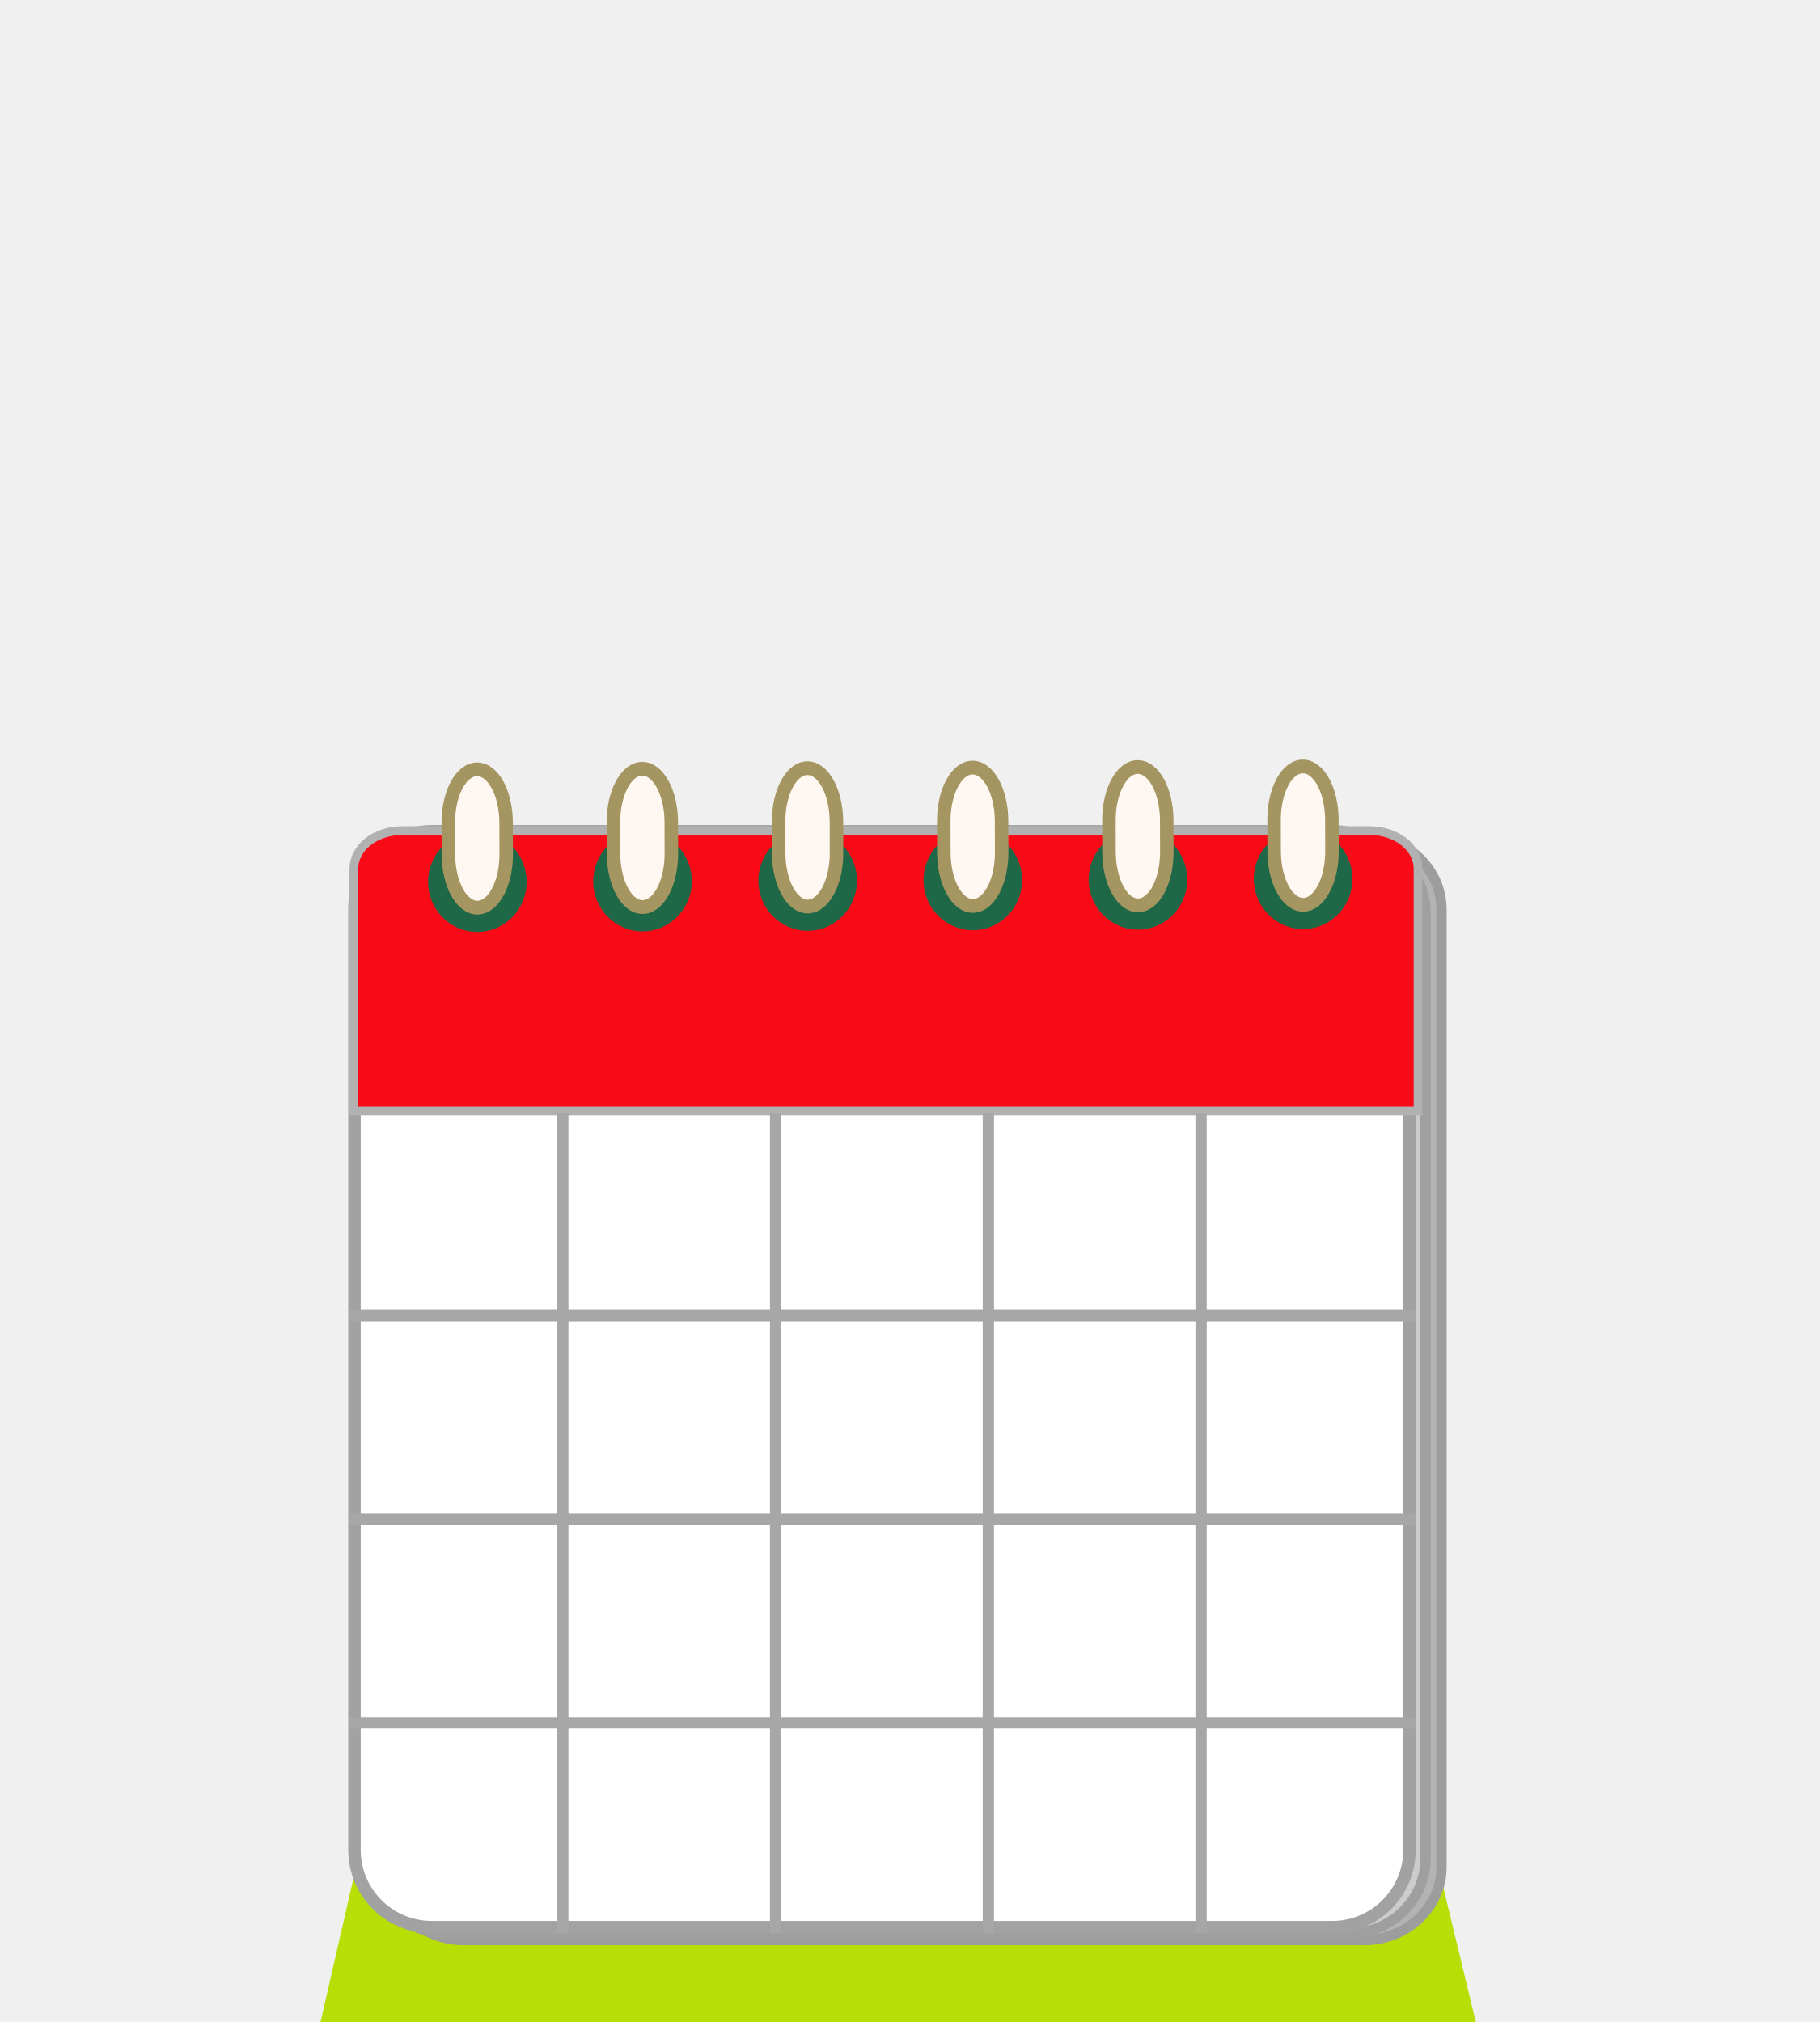
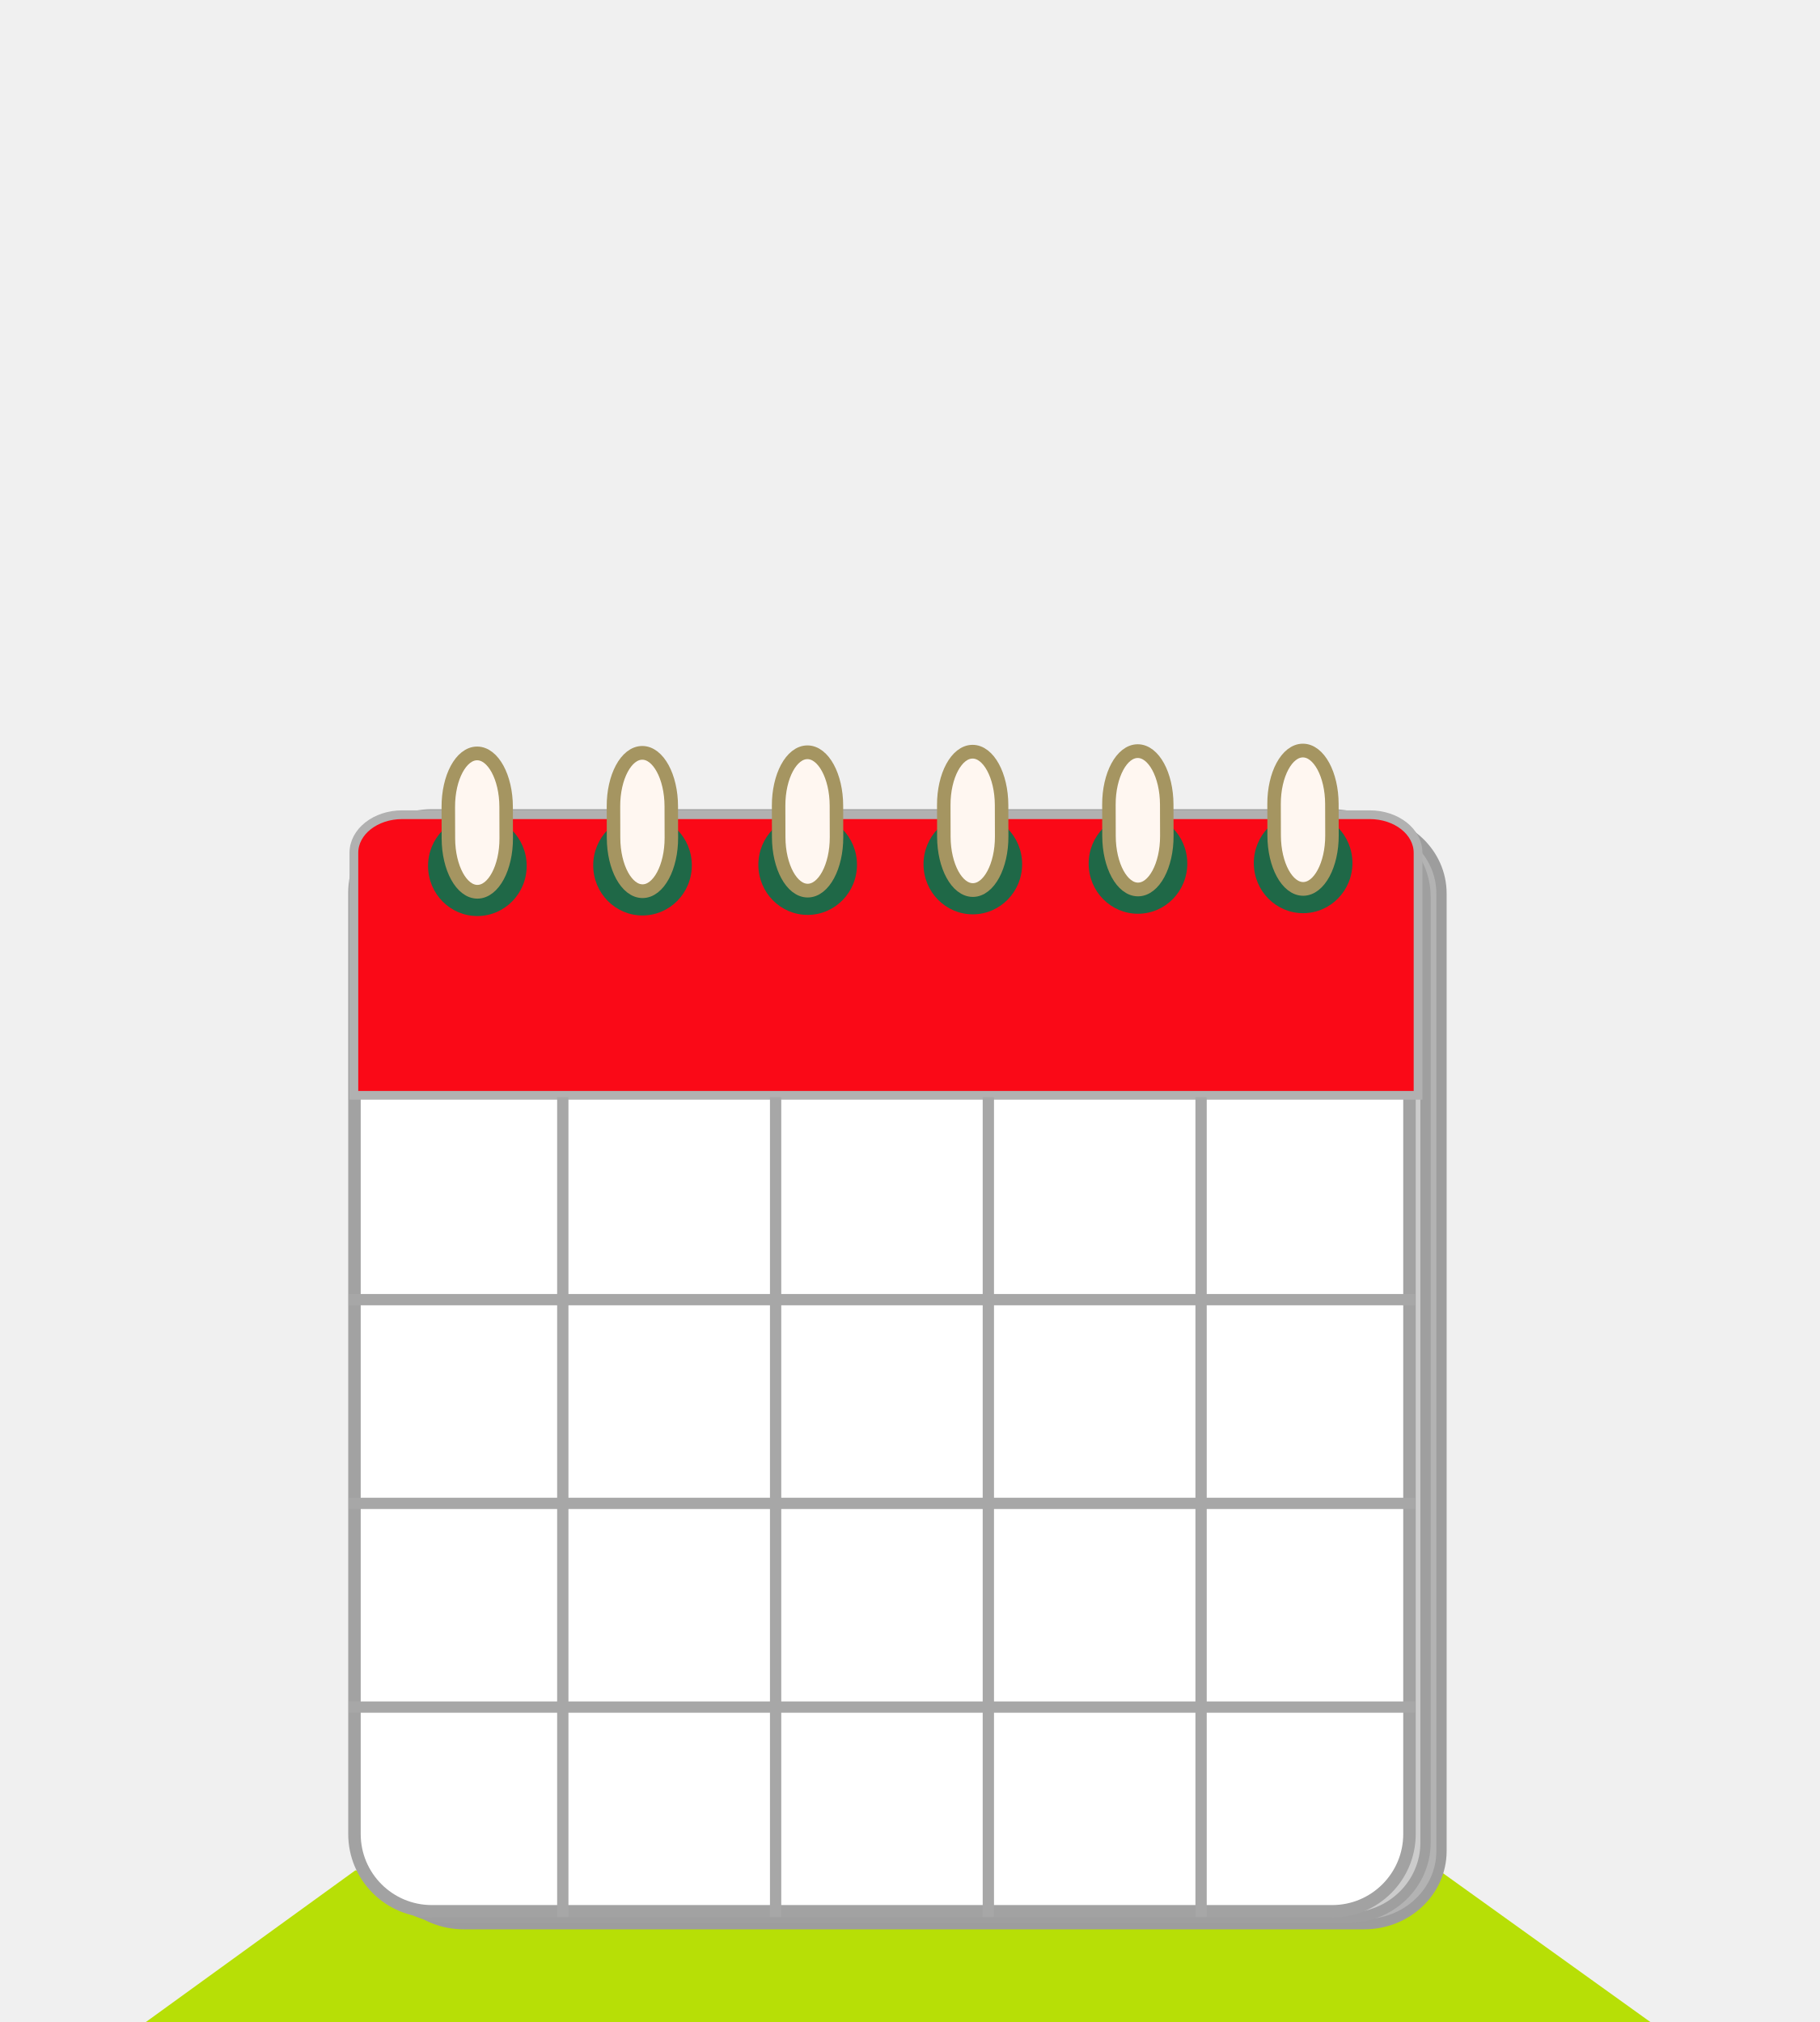
<svg xmlns="http://www.w3.org/2000/svg" xmlns:xlink="http://www.w3.org/1999/xlink" width="81" height="90" viewBox="0 0 21.431 23.812" version="1.1" id="svg2787">
  <defs id="defs2784">
    <linearGradient xlink:href="#linearGradient29522" id="linearGradient31309" gradientUnits="userSpaceOnUse" gradientTransform="matrix(0.7932409,-0.6089079,0.7932409,0.6089079,4.892518,-8.867114)" x1="14.228" y1="-29.19" x2="3.659" y2="-18.62" />
    <linearGradient id="linearGradient29522">
      <stop style="stop-color:#d4a125;stop-opacity:1;" offset="0" id="stop29518" />
      <stop style="stop-color:#edd495;stop-opacity:1;" offset="1" id="stop29520" />
    </linearGradient>
    <linearGradient xlink:href="#linearGradient29522" id="linearGradient31385" gradientUnits="userSpaceOnUse" gradientTransform="matrix(-0.7932409,-0.6089079,-0.7932409,0.6089079,5.107999,-8.867114)" x1="14.228" y1="-29.19" x2="3.659" y2="-18.62" />
    <linearGradient xlink:href="#linearGradient29522" id="linearGradient29605" gradientUnits="userSpaceOnUse" gradientTransform="matrix(0.8001375,-0.6190755,0.8001375,0.6190755,17.50946,-0.3688092)" x1="14.228" y1="-29.19" x2="3.659" y2="-18.62" />
    <linearGradient xlink:href="#linearGradient46593" id="linearGradient46786" gradientUnits="userSpaceOnUse" gradientTransform="matrix(-1,0,0.1142178,1,84.33594,-0.9323136)" x1="38.735" y1="16.525" x2="36.687" y2="15.723" />
    <linearGradient id="linearGradient46593">
      <stop style="stop-color:#c2c1c1;stop-opacity:1;" offset="0" id="stop46589" />
      <stop style="stop-color:#555353;stop-opacity:1;" offset="1" id="stop46591" />
    </linearGradient>
    <linearGradient xlink:href="#linearGradient46593" id="linearGradient46595" x1="37.41" y1="15.85" x2="38.662" y2="16.648" gradientUnits="userSpaceOnUse" gradientTransform="translate(-0.05000255,-0.2000102)" />
  </defs>
  <g id="layer1">
    <g id="g117847" transform="translate(-85.68201,-18.42902)">
      <path id="rect29651" style="fill:#b89644;fill-opacity:1;fill-rule:evenodd;stroke-width:0.253" d="m -35.605,27.319 c -0.493,-1e-6 -0.985,0.145 -1.362,0.435 l -11.147,8.557 h 0.002 V 52.708 h 25.015 V 36.311 h 0.002 L -34.243,27.754 c -0.377,-0.29 -0.87,-0.435 -1.363,-0.435 z" />
      <rect style="mix-blend-mode:multiply;fill:#ddd3d3;fill-opacity:1;fill-rule:evenodd;stroke-width:0.259" id="rect31549-1" width="22.808" height="19.408" x="-46.973" y="31.063" />
      <rect style="fill:#ffffff;fill-rule:evenodd;stroke-width:0.265" id="rect31549" width="22.101" height="20.893" x="-46.656" y="31.253" />
      <text xml:space="preserve" style="font-style:normal;font-weight:normal;font-size:15.525px;line-height:1.25;font-family:sans-serif;fill:#000000;fill-opacity:1;stroke:none;stroke-width:0.243" x="-31.271" y="52.283" id="text33454" transform="matrix(0.9981024,0.2998089,-0.2238531,0.9346605,0,0)">
        <tspan id="tspan33452" style="font-style:normal;font-variant:normal;font-weight:bold;font-stretch:normal;font-size:15.525px;font-family:Amiri;-inkscape-font-specification:'Amiri Bold';fill:#ff2e2e;fill-opacity:1;stroke-width:0.243" x="-31.271" y="52.283">@</tspan>
      </text>
      <path id="path31562" style="mix-blend-mode:normal;fill:#c5a761;fill-opacity:1;stroke:#000000;stroke-width:0;stroke-linecap:butt;stroke-linejoin:miter;stroke-dasharray:none;stroke-opacity:1" d="m -24.548,36.496 -11.088,7.975 -11.019,-7.925 v 2.948 l 9.954,8.797 h 1.995 l -0.003,-0.05 h 0.208 l 9.953,-8.798 z" />
      <g id="g31560" transform="matrix(1,0,0,0.991651,-40.60526,66.98862)">
        <g id="g31553">
          <path id="rect29033-76-4" style="fill:url(#linearGradient31309);fill-opacity:1;fill-rule:evenodd;stroke-width:0.295" d="m -7.509,-30.936 v 16.535 c 0.453,10e-7 0.906,-0.133 1.253,-0.399 l 10.25,-7.868 -10.25,-7.868 c -0.347,-0.266 -0.8,-0.399 -1.253,-0.399 z" />
          <path id="rect29033-76-4-0" style="fill:url(#linearGradient31385);fill-opacity:1;fill-rule:evenodd;stroke-width:0.295" d="m 17.51,-30.936 v 16.535 c -0.453,10e-7 -0.906,-0.133 -1.253,-0.399 L 6.007,-22.668 16.257,-30.537 c 0.347,-0.266 0.8,-0.399 1.253,-0.399 z" />
        </g>
        <path id="rect29033-76-0" style="fill:#b89644;fill-opacity:1;fill-rule:evenodd;stroke-width:0.319" d="m 5,-23.668 c -0.473,-1e-6 -0.945,0.149 -1.307,0.448 l -10.696,8.82 H 17.003 L 6.307,-23.221 C 5.945,-23.519 5.473,-23.668 5,-23.668 Z" />
        <path id="rect29033-76" style="fill:url(#linearGradient29605);fill-opacity:1;fill-rule:evenodd;stroke-width:0.299" d="m 5,-22.806 c -0.457,-1e-6 -0.913,0.135 -1.264,0.406 l -10.339,8 H 16.603 L 6.264,-22.4 c -0.35,-0.271 -0.807,-0.406 -1.264,-0.406 z" />
      </g>
    </g>
    <g id="g40648" transform="matrix(0.6203722,0,0,0.6203722,-15.07772,3.625567)">
      <g id="g46807" style="fill:#808080" transform="matrix(0.8638002,0,0,0.8638002,-23.13867,10.65341)">
        <path id="rect43430-7" style="fill:#808080;fill-opacity:1;fill-rule:evenodd;stroke:url(#linearGradient46786);stroke-width:0.1;stroke-dasharray:none;stroke-opacity:1" d="m 47.136,13.176 v 0 c 0,0 -0.571,0.7 -0.317,1.014 l 1.591,1.967 c 0.254,0.314 0.607,0.491 0.872,0.341 v 0 c 0.264,-0.15 0.264,-0.526 0.082,-0.881 l -1.136,-2.224 c -0.182,-0.355 -1.092,-0.217 -1.092,-0.217 z" />
        <g id="g46801" transform="rotate(3.850476,48.01264,-10.5533)" style="fill:#808080">
          <path id="rect43430" style="fill:#808080;fill-opacity:1;fill-rule:evenodd;stroke:url(#linearGradient46595);stroke-width:0.1;stroke-dasharray:none;stroke-opacity:1" d="m 38.761,13.909 v 0 c 0,0 0.651,0.7 0.433,1.014 l -1.366,1.967 c -0.218,0.314 -0.551,0.491 -0.833,0.341 v 0 C 36.714,17.081 36.671,16.705 36.812,16.35 l 0.882,-2.224 c 0.141,-0.355 1.067,-0.217 1.067,-0.217 z" />
          <path style="fill:#808080;fill-opacity:1;stroke:#848181;stroke-width:0;stroke-linecap:round;stroke-linejoin:round;stroke-miterlimit:8;stroke-dasharray:none;stroke-opacity:1;paint-order:fill markers stroke;stop-color:#000000" d="m 37.883,14.871 c -0.189,-0.006 -0.261,0.38 -0.548,0.88 -0.306,0.532 -0.655,1.059 -0.249,1.343 0.204,0.142 0.451,-0.552 0.626,-1.115 0.178,-0.572 0.319,-1.104 0.171,-1.108 z" id="path46587" />
        </g>
      </g>
      <circle style="fill:none;fill-rule:evenodd;stroke:#f70e1e;stroke-width:1.613;stroke-dasharray:none;stroke-opacity:1" id="path42262" cx="13.229" cy="15.836" r="7.644" />
      <g id="g46839" transform="matrix(0.8638002,0,0,0.8638002,-23.13867,10.55342)">
        <path style="fill:none;fill-opacity:1;stroke:#7a7a7a;stroke-width:0.867;stroke-linecap:round;stroke-linejoin:round;stroke-miterlimit:8;stroke-dasharray:none;stroke-opacity:1;paint-order:fill markers stroke;stop-color:#000000" d="m 42.366,-11.594 c -4.4,0 -5.564,1.594 -5.514,2.244 0.05,0.65 0.697,0.876 0.7,1.6 0.003,0.724 -1.65,1.25 -2.05,1.25" id="path42792" />
        <path style="fill:none;fill-opacity:1;stroke:#7a7a7a;stroke-width:0.867;stroke-linecap:round;stroke-linejoin:round;stroke-miterlimit:8;stroke-dasharray:none;stroke-opacity:1;paint-order:fill markers stroke;stop-color:#000000" d="m 42.376,-11.593 c 4.4,0 5.462,1.592 5.412,2.242 -0.05,0.65 -0.697,0.876 -0.7,1.6 -0.003,0.724 1.65,1.25 2.05,1.25" id="path42792-4" />
      </g>
      <g id="g47571" transform="matrix(0.8638002,0,0,0.8638002,-23.13867,18.24988)">
        <g id="g47561" transform="translate(-0.2121429,-8.874643)">
          <path id="path42627-1-9" style="fill:#fa0917;fill-opacity:1;fill-rule:evenodd;stroke:#fa0917;stroke-width:0.638;stroke-linecap:round;stroke-linejoin:round;stroke-dasharray:none;stroke-opacity:1" d="m 35.261,-6.108 a 4.101,4.101 0 0 0 -2.014,4.892 l 7.172,-3.716 a 4.101,4.101 0 0 0 -5.158,-1.176 z" />
        </g>
        <g id="g47526" transform="translate(-3.040714,-9.829286)">
          <path style="fill:#fb9090;fill-opacity:1;stroke:#848181;stroke-width:0;stroke-linecap:round;stroke-linejoin:round;stroke-miterlimit:8;stroke-dasharray:none;stroke-opacity:1;paint-order:fill markers stroke;stop-color:#000000" d="m 38.694,-4.106 c -0.129,0.186 -0.901,0.644 -0.966,1.288 -0.064,0.644 -1.078,0.579 -1.062,-0.032 0.017,-0.632 0.208,-1.19 0.901,-1.738 0.752,-0.595 1.583,-0.178 1.127,0.483 z" id="path46899" />
          <path style="fill:#ffffff;fill-opacity:1;stroke:#848181;stroke-width:0;stroke-linecap:round;stroke-linejoin:round;stroke-miterlimit:8;stroke-dasharray:none;stroke-opacity:1;paint-order:fill markers stroke;stop-color:#000000" d="m 37.352,-4.179 c -0.093,0.204 -0.339,0.632 -0.172,0.773 0.212,0.178 0.667,-0.273 0.918,-0.488 0.409,-0.351 0.81,-0.436 0.415,-0.795 -0.356,-0.323 -1.031,0.228 -1.16,0.51 z" id="path46901" />
        </g>
      </g>
      <g id="g47577" transform="matrix(0.8638002,0,0,0.8638002,-23.13867,18.08523)">
        <path id="path42627-1-9-0" style="fill:#fa0917;fill-opacity:1;fill-rule:evenodd;stroke:#fa0917;stroke-width:0.638;stroke-linecap:round;stroke-linejoin:round;stroke-dasharray:none;stroke-opacity:1" d="m 49.115,-14.792 a 4.101,4.101 0 0 1 2.014,4.892 l -7.172,-3.716 a 4.101,4.101 0 0 1 5.158,-1.176 z" />
        <g id="g47526-9" transform="matrix(0.6223218,0.7191526,-0.58062,0.688926,21.514,-38.83272)">
          <path style="fill:#fb9090;fill-opacity:1;stroke:#848181;stroke-width:0;stroke-linecap:round;stroke-linejoin:round;stroke-miterlimit:8;stroke-dasharray:none;stroke-opacity:1;paint-order:fill markers stroke;stop-color:#000000" d="m 38.694,-4.106 c -0.129,0.186 -0.901,0.644 -0.966,1.288 -0.064,0.644 -1.078,0.579 -1.062,-0.032 0.017,-0.632 0.208,-1.19 0.901,-1.738 0.752,-0.595 1.583,-0.178 1.127,0.483 z" id="path46899-6" />
          <path style="fill:#ffffff;fill-opacity:1;stroke:#848181;stroke-width:0;stroke-linecap:round;stroke-linejoin:round;stroke-miterlimit:8;stroke-dasharray:none;stroke-opacity:1;paint-order:fill markers stroke;stop-color:#000000" d="m 37.352,-4.179 c -0.093,0.204 -0.339,0.632 -0.172,0.773 0.212,0.178 0.667,-0.273 0.918,-0.488 0.409,-0.351 0.81,-0.436 0.415,-0.795 -0.356,-0.323 -1.031,0.228 -1.16,0.51 z" id="path46901-9" />
        </g>
      </g>
      <circle style="fill:#9393a3;fill-opacity:1;fill-rule:evenodd;stroke-width:0.229" id="path47592" cx="6.835" cy="4.502" r="0.672" />
      <circle style="fill:#9393a3;fill-opacity:1;fill-rule:evenodd;stroke-width:0.229" id="path47592-8" cx="19.762" cy="4.656" r="0.672" />
      <circle style="fill:#e2e5ea;fill-opacity:1;fill-rule:evenodd;stroke-width:0.255" id="path48776" cx="13.133" cy="15.763" r="7.072" />
      <path id="path48776-5" style="fill:#b0b1ba;fill-opacity:1;fill-rule:evenodd;stroke-width:0.255" d="M 13.133,8.691 A 7.072,7.072 0 0 0 6.061,15.763 7.072,7.072 0 0 0 7.735,20.326 7.337,7.337 0 0 1 7.215,17.616 7.337,7.337 0 0 1 14.552,10.279 7.337,7.337 0 0 1 18.951,11.744 7.072,7.072 0 0 0 13.133,8.691 Z" />
      <g id="g54634" transform="translate(0.5291663,0.7766667)">
        <path style="fill:#4d4d4d;fill-opacity:1;stroke:#454343;stroke-width:1.041;stroke-linecap:round;stroke-linejoin:round;stroke-miterlimit:8;stroke-dasharray:none;stroke-opacity:1;paint-order:fill markers stroke;stop-color:#000000" d="m 13.133,10.485 v 4.674" id="path50960" />
        <path style="fill:#4d4d4d;fill-opacity:1;stroke:#454343;stroke-width:1.042;stroke-linecap:round;stroke-linejoin:round;stroke-miterlimit:8;stroke-dasharray:none;stroke-opacity:1;paint-order:fill markers stroke;stop-color:#000000" d="M 13.178,15.515 H 9.219" id="path50960-9" />
        <circle style="fill:#ff0000;fill-rule:evenodd;stroke:#454343;stroke-width:0.255;stroke-dasharray:none;stroke-opacity:1" id="path50988" cx="13.133" cy="15.515" r="0.614" />
      </g>
    </g>
    <g id="path44300">
      <path style="color:#000000;fill:#dffa7f;stroke-width:1.837;stroke-linejoin:round;stroke-miterlimit:8;-inkscape-stroke:none;paint-order:fill markers stroke" d="M 17.39,22.946 H 3.761" id="path57541" />
-       <path style="color:#000000;fill:#b7df06;stroke-linejoin:round;stroke-miterlimit:8;-inkscape-stroke:none;paint-order:fill markers stroke" d="m 4.183,22.027 -0.421,1.838 H 17.391 l -0.444,-1.838 z" id="path57543" />
+       <path style="color:#000000;fill:#b7df06;stroke-linejoin:round;stroke-miterlimit:8;-inkscape-stroke:none;paint-order:fill markers stroke" d="m 4.183,22.027 -2.538,1.838 H 19.507 l -2.561,-1.838 z" id="path57543" />
    </g>
-     <g id="g55457" transform="translate(0,0.6694832)">
+     <g id="g55457" transform="translate(0,0.4823945)">
      <rect style="fill:#b3b3b3;fill-opacity:1;stroke:#9d9d9d;stroke-width:0.121;stroke-linecap:square;stroke-miterlimit:8;stroke-dasharray:none;stroke-opacity:1;paint-order:fill markers stroke;stop-color:#000000" id="rect10449" width="12.422" height="12.999" x="4.552" y="9.179" rx="0.91" ry="0.861" />
      <rect style="fill:#cccccc;fill-opacity:1;stroke:#9f9f9f;stroke-width:0.121;stroke-linecap:square;stroke-miterlimit:8;stroke-dasharray:none;stroke-opacity:1;paint-order:fill markers stroke;stop-color:#000000" id="rect10449-7" width="12.423" height="12.906" x="4.363" y="-22.102" rx="0.91" ry="0.885" transform="scale(1,-1)" />
      <rect style="fill:#ffffff;fill-opacity:1;stroke:#a2a2a2;stroke-width:0.147;stroke-linecap:square;stroke-miterlimit:8;stroke-dasharray:none;stroke-opacity:1;paint-order:fill markers stroke;stop-color:#000000" id="rect10449-7-0" width="12.423" height="12.906" x="4.174" y="-22.026" rx="0.91" ry="0.91" transform="scale(1,-1)" />
      <path id="rect10449-7-0-1" style="fill:#fa0917;fill-opacity:1;stroke:#b1b1b1;stroke-width:0.103;stroke-linecap:square;stroke-miterlimit:8;stroke-dasharray:none;stroke-opacity:1;paint-order:fill markers stroke;stop-color:#000000" d="m 4.737,9.112 c -0.316,0 -0.57,0.2 -0.57,0.449 V 12.417 H 16.698 V 9.561 c 0,-0.249 -0.254,-0.449 -0.57,-0.449 z" />
      <g id="g10343" transform="matrix(0.6211083,0,0,0.6864495,2.456412,6.322678)" style="stroke-width:1.161">
        <g id="g45070" transform="matrix(0.00175636,0.5593553,-0.6079074,0.00190881,30.3903,1.470333)" style="stroke-width:1.59">
          <circle style="fill:#1f6847;fill-opacity:1;fill-rule:evenodd;stroke-width:0.523" id="path39952" cx="6.064" cy="15.875" r="1.538" />
          <rect style="fill:#fff7f1;fill-opacity:1;fill-rule:evenodd;stroke:#a59561;stroke-width:0.421;stroke-dasharray:none;stroke-opacity:1" id="rect36147" width="4.243" height="1.803" x="2.614" y="14.973" rx="1.639" ry="1.365" />
        </g>
        <g id="g45070-3" transform="matrix(0.00175636,0.5593553,-0.6079074,0.00190881,27.25927,1.480164)" style="stroke-width:1.59">
          <circle style="fill:#1f6847;fill-opacity:1;fill-rule:evenodd;stroke-width:0.523" id="path39952-3" cx="6.064" cy="15.875" r="1.538" />
          <rect style="fill:#fff7f1;fill-opacity:1;fill-rule:evenodd;stroke:#a59561;stroke-width:0.421;stroke-dasharray:none;stroke-opacity:1" id="rect36147-1" width="4.243" height="1.803" x="2.614" y="14.973" rx="1.639" ry="1.365" />
        </g>
        <g id="g45070-4" transform="matrix(0.00175636,0.5593553,-0.6079074,0.00190881,24.12825,1.489996)" style="stroke-width:1.59">
          <circle style="fill:#1f6847;fill-opacity:1;fill-rule:evenodd;stroke-width:0.523" id="path39952-6" cx="6.064" cy="15.875" r="1.538" />
          <rect style="fill:#fff7f1;fill-opacity:1;fill-rule:evenodd;stroke:#a59561;stroke-width:0.421;stroke-dasharray:none;stroke-opacity:1" id="rect36147-18" width="4.243" height="1.803" x="2.614" y="14.973" rx="1.639" ry="1.365" />
        </g>
        <g id="g45070-0" transform="matrix(0.00175636,0.5593553,-0.6079074,0.00190881,20.99722,1.499827)" style="stroke-width:1.59">
          <circle style="fill:#1f6847;fill-opacity:1;fill-rule:evenodd;stroke-width:0.523" id="path39952-32" cx="6.064" cy="15.875" r="1.538" />
          <rect style="fill:#fff7f1;fill-opacity:1;fill-rule:evenodd;stroke:#a59561;stroke-width:0.421;stroke-dasharray:none;stroke-opacity:1" id="rect36147-6" width="4.243" height="1.803" x="2.614" y="14.973" rx="1.639" ry="1.365" />
        </g>
        <g id="g45070-8" transform="matrix(0.00175636,0.5593553,-0.6079074,0.00190881,17.8662,1.509659)" style="stroke-width:1.59">
          <circle style="fill:#1f6847;fill-opacity:1;fill-rule:evenodd;stroke-width:0.523" id="path39952-65" cx="6.064" cy="15.875" r="1.538" />
          <rect style="fill:#fff7f1;fill-opacity:1;fill-rule:evenodd;stroke:#a59561;stroke-width:0.421;stroke-dasharray:none;stroke-opacity:1" id="rect36147-8" width="4.243" height="1.803" x="2.614" y="14.973" rx="1.639" ry="1.365" />
        </g>
        <g id="g45070-2" transform="matrix(0.00175636,0.5593553,-0.6079074,0.00190881,14.73517,1.519489)" style="stroke-width:1.59">
          <circle style="fill:#1f6847;fill-opacity:1;fill-rule:evenodd;stroke-width:0.523" id="path39952-8" cx="6.064" cy="15.875" r="1.538" />
          <rect style="fill:#fff7f1;fill-opacity:1;fill-rule:evenodd;stroke:#a59561;stroke-width:0.421;stroke-dasharray:none;stroke-opacity:1" id="rect36147-9" width="4.243" height="1.803" x="2.614" y="14.973" rx="1.639" ry="1.365" />
        </g>
      </g>
      <path style="fill:#808080;stroke:#a7a7a7;stroke-width:0.133;stroke-linecap:square;stroke-miterlimit:8;stroke-dasharray:none;stroke-opacity:1;paint-order:fill markers stroke;stop-color:#000000" d="m 6.627,12.505 v 9.521" id="path25902-1" />
      <path style="fill:#808080;stroke:#a7a7a7;stroke-width:0.133;stroke-linecap:square;stroke-miterlimit:8;stroke-dasharray:none;stroke-opacity:1;paint-order:fill markers stroke;stop-color:#000000" d="m 9.133,12.505 v 9.521" id="path25902-0" />
      <path style="fill:#808080;stroke:#a7a7a7;stroke-width:0.133;stroke-linecap:square;stroke-miterlimit:8;stroke-dasharray:none;stroke-opacity:1;paint-order:fill markers stroke;stop-color:#000000" d="m 11.638,12.505 v 9.521" id="path25902-00" />
      <path style="fill:#808080;stroke:#a7a7a7;stroke-width:0.133;stroke-linecap:square;stroke-miterlimit:8;stroke-dasharray:none;stroke-opacity:1;paint-order:fill markers stroke;stop-color:#000000" d="m 14.143,12.505 v 9.521" id="path25902-00-8" />
      <path style="fill:#808080;stroke:#a7a7a7;stroke-width:0.133;stroke-linecap:square;stroke-miterlimit:8;stroke-dasharray:none;stroke-opacity:1;paint-order:fill markers stroke;stop-color:#000000" d="M 16.598,14.823 H 4.172" id="path25902-0-3" />
      <path style="fill:#808080;stroke:#a7a7a7;stroke-width:0.133;stroke-linecap:square;stroke-miterlimit:8;stroke-dasharray:none;stroke-opacity:1;paint-order:fill markers stroke;stop-color:#000000" d="M 16.598,17.222 H 4.172" id="path25902-00-5" />
      <path style="fill:#808080;stroke:#a7a7a7;stroke-width:0.133;stroke-linecap:square;stroke-miterlimit:8;stroke-dasharray:none;stroke-opacity:1;paint-order:fill markers stroke;stop-color:#000000" d="M 16.598,19.621 H 4.172" id="path25902-00-8-89" />
    </g>
  </g>
</svg>
